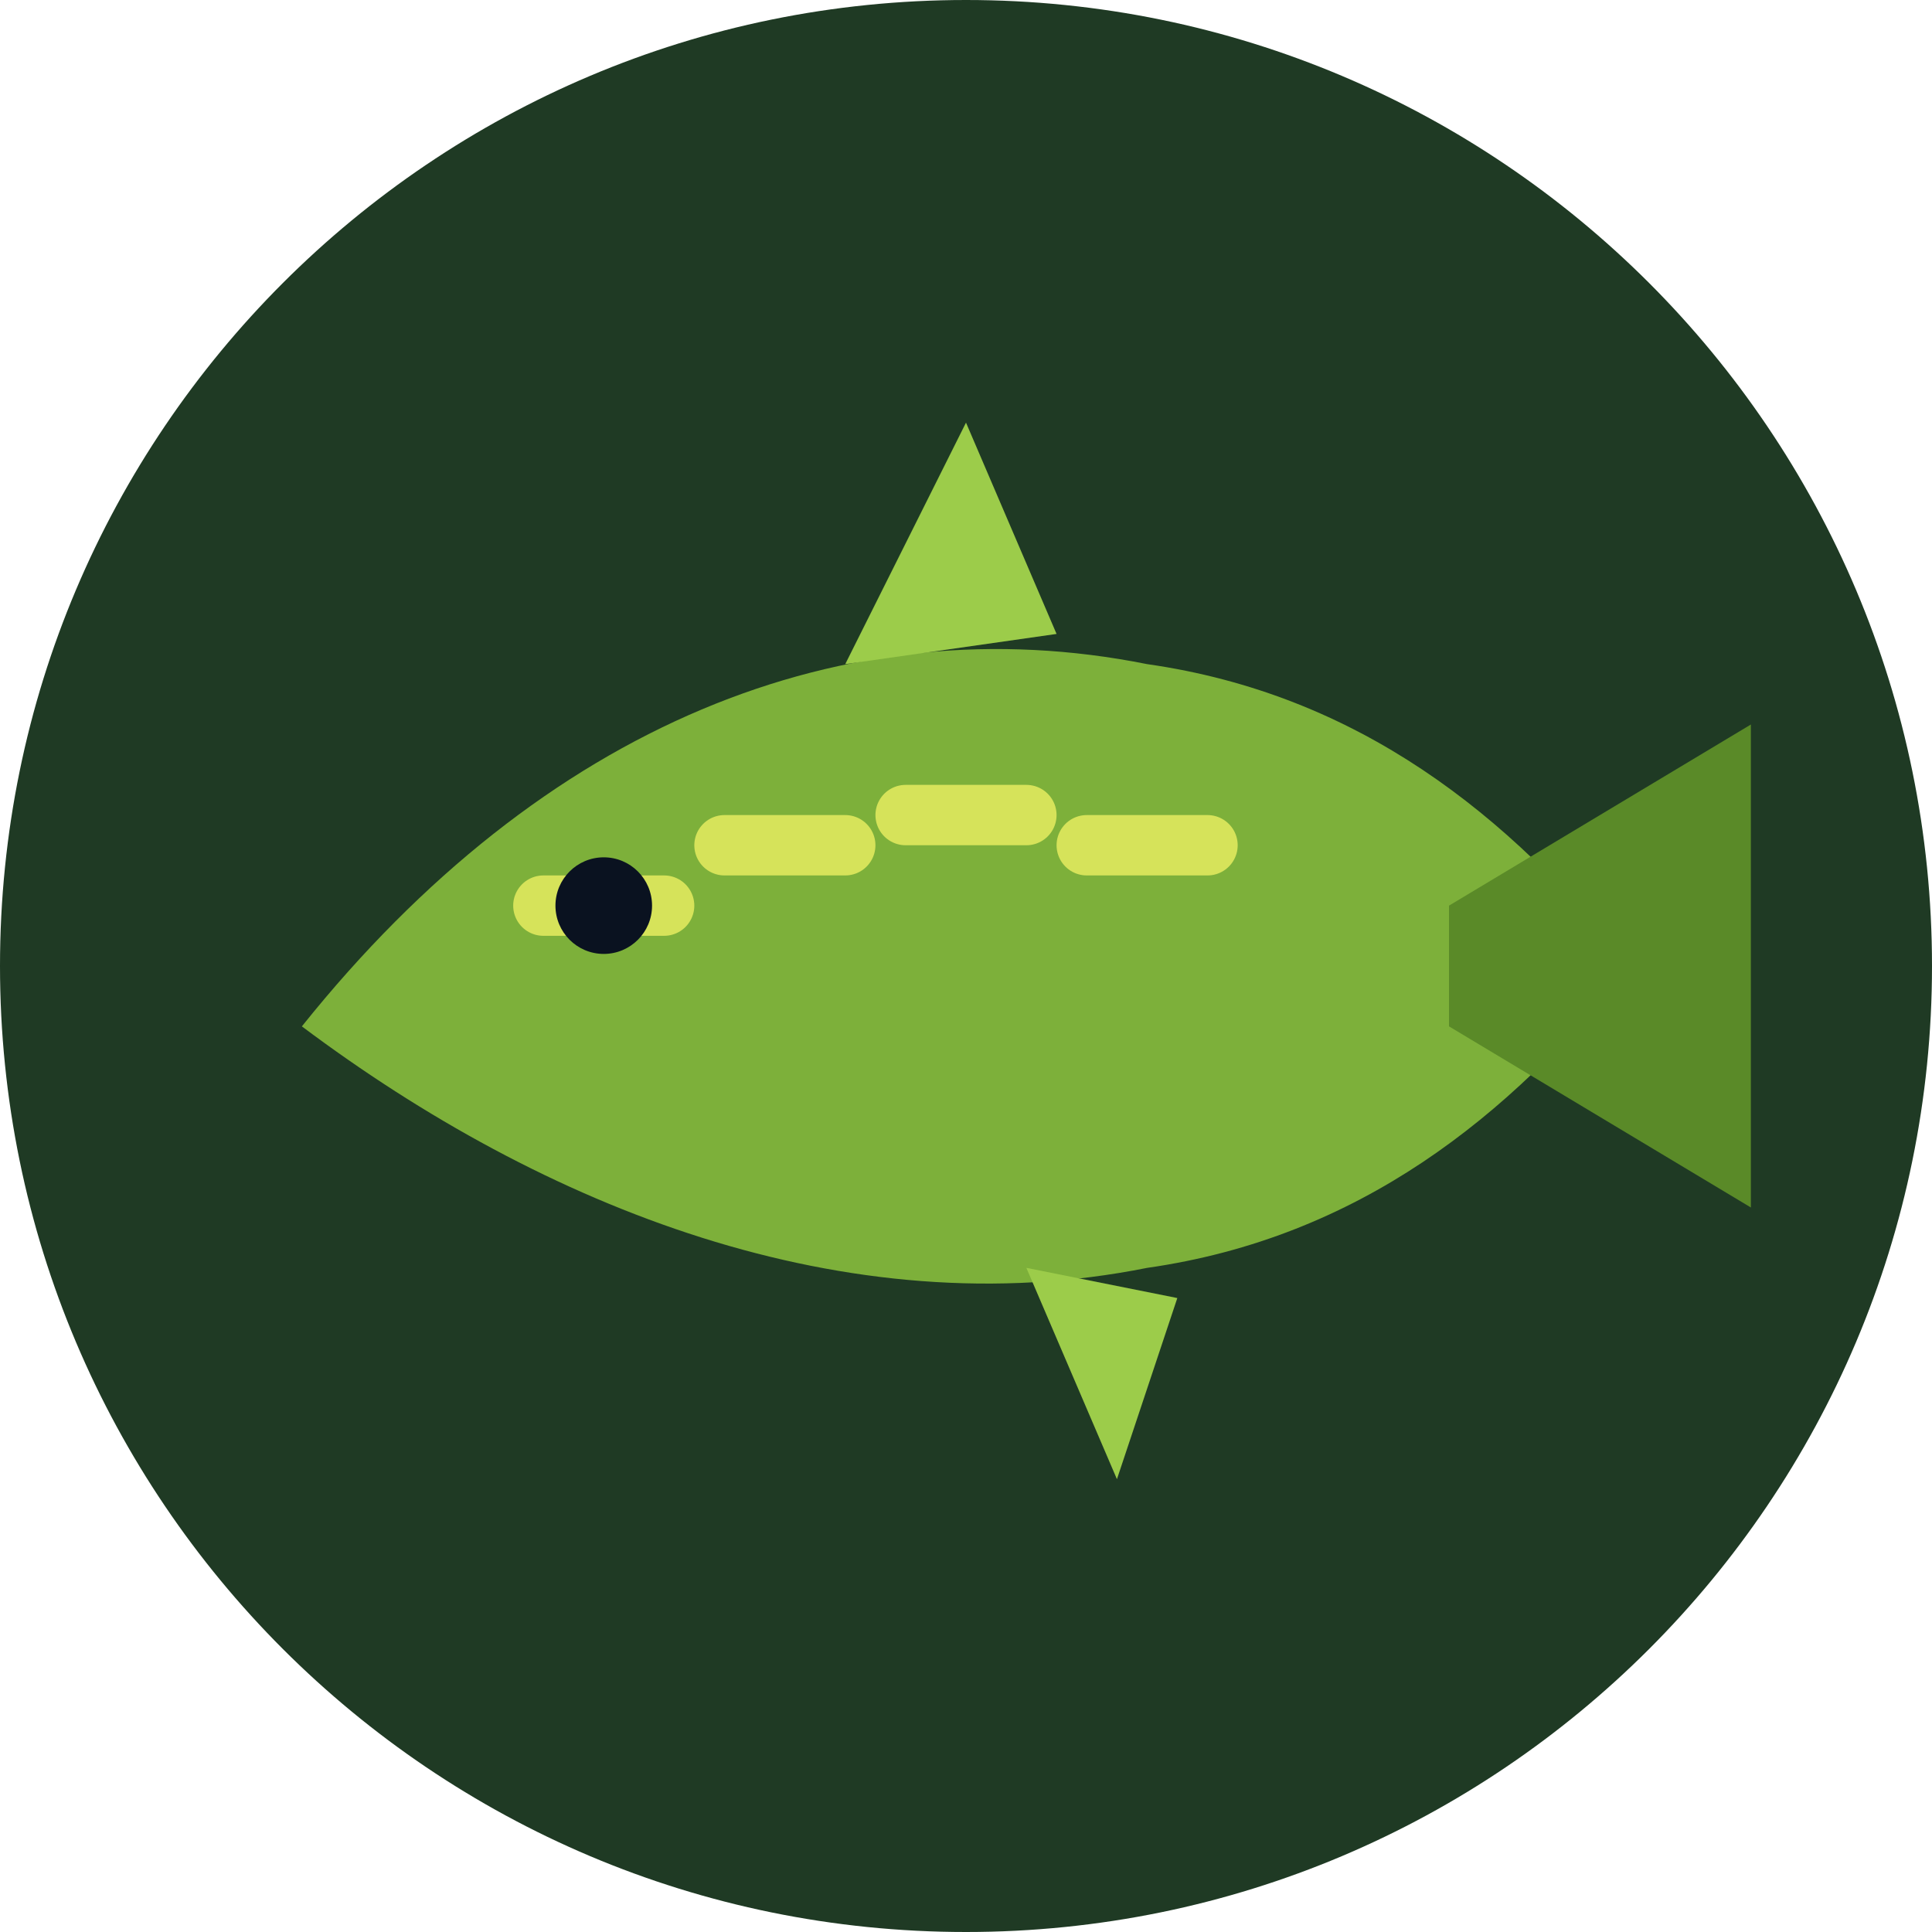
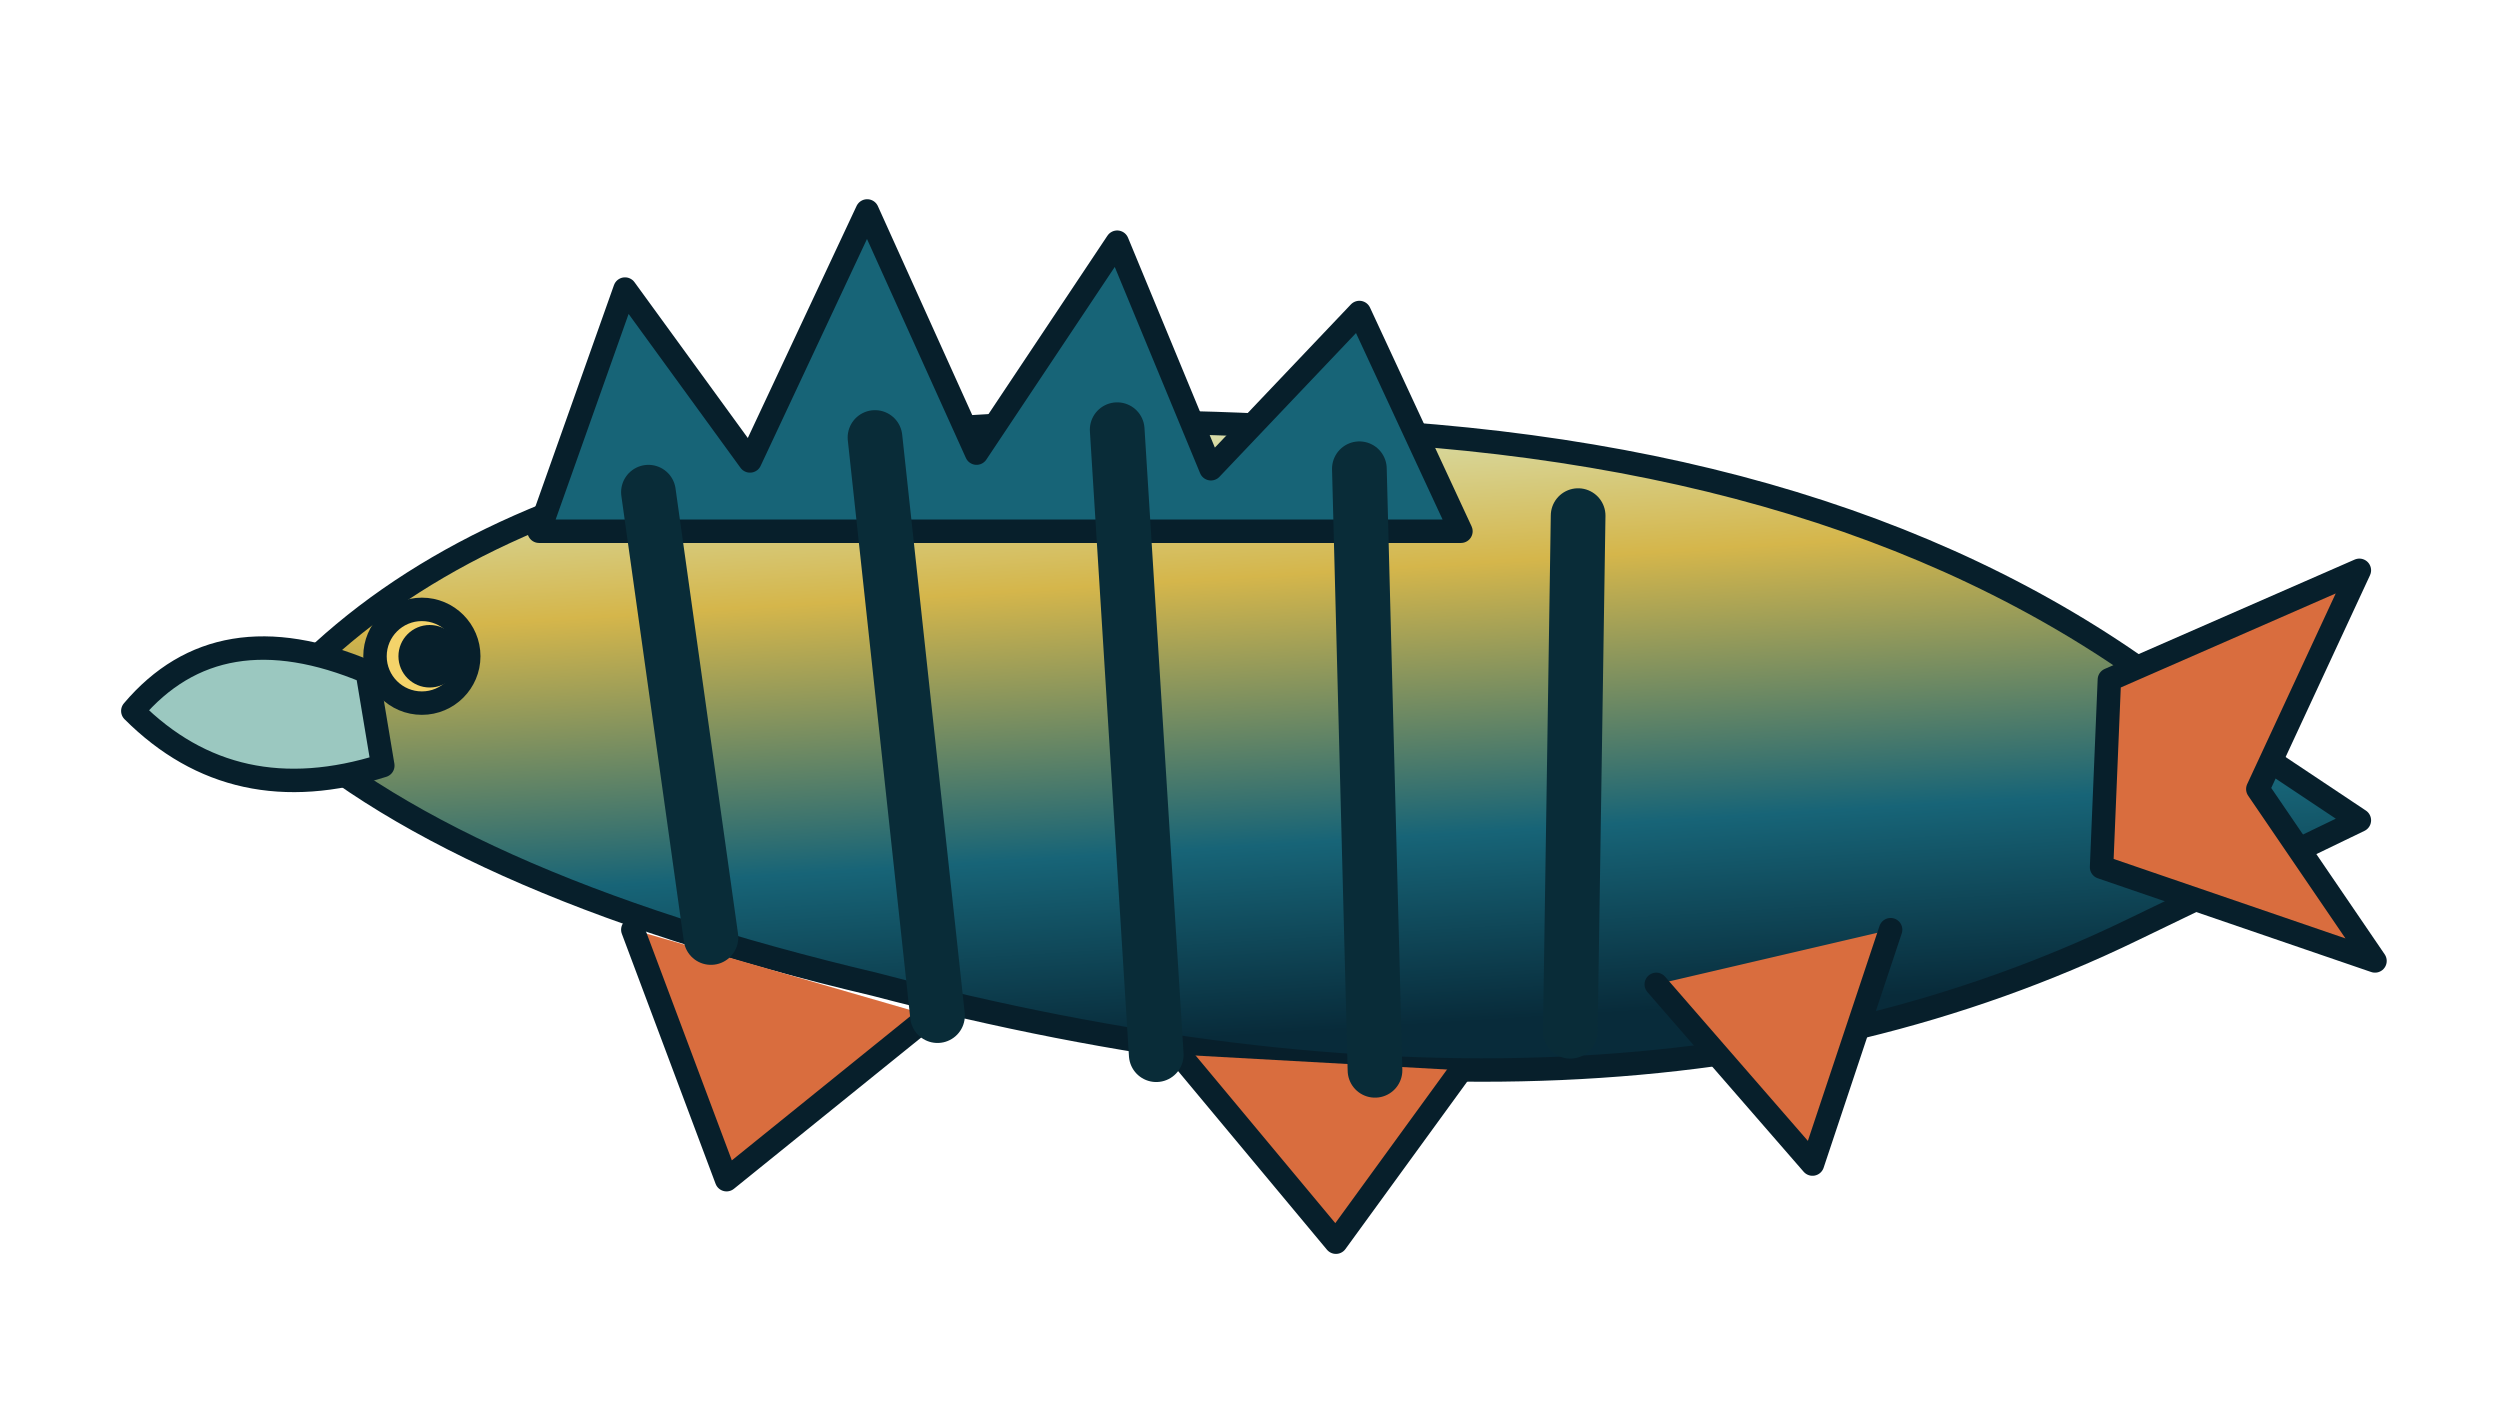
- <svg xmlns="http://www.w3.org/2000/svg" viewBox="0 0 64 64" fill="none">
-   <circle cx="32" cy="32" r="32" fill="#1f3a24" />
-   <path d="M10 34c8-10 18-14 28-12 7 1 12 5 16 10-4 5-9 9-16 10-10 2-20-2-28-8z" fill="#7db03a" />
-   <path d="M18 30h4M24 28h4M30 27h4M36 28h4" stroke="#d6e35a" stroke-width="2" stroke-linecap="round" />
-   <path d="M48 30l10-6v16l-10-6z" fill="#5a8a28" />
-   <circle cx="20" cy="30" r="1.6" fill="#0a1220" />
-   <path d="M28 22l4-8 3 7" fill="#9ccc4a" />
-   <path d="M34 42l3 7 2-6" fill="#9ccc4a" />
+ <svg xmlns="http://www.w3.org/2000/svg" viewBox="0 0 320 180" role="img" aria-labelledby="title">
+   <defs>
+     <linearGradient id="b" x1="0" y1="0" x2=".2" y2="1">
+       <stop stop-color="#D9F0D8" />
+       <stop offset=".32" stop-color="#D5B64B" />
+       <stop offset=".72" stop-color="#176477" />
+       <stop offset="1" stop-color="#082B3A" />
+     </linearGradient>
+   </defs>
+   <g stroke="#071F2B" stroke-width="3" stroke-linecap="round" stroke-linejoin="round">
+     <path d="M34 91Q70 48 171 55Q240 58 281 91L302 105 273 119Q207 151 112 126Q57 113 34 91Z" fill="url(#b)" />
+     <path d="M69 68L80 37 96 59 111 27 125 58 143 31 155 60 174 40 187 68Z" fill="#176477" />
+     <path d="M81 119L93 151 119 130M151 135L171 159 187 137M212 126L232 149 242 119" fill="#D96D3E" />
+     <path d="M270 87L302 73 289 101 304 123 269 111Z" fill="#D96D3E" />
+     <path d="M83 63L91 120M112 56L120 130M143 55L148 135M174 60L176 137M202 66L201 132" stroke="#092C38" stroke-width="7" />
+     <path d="M47 86Q28 78 17 91Q30 104 49 98Z" fill="#9BC8C0" />
+     <circle cx="54" cy="84" r="6" fill="#F4D36A" />
+     <circle cx="55" cy="84" r="2.5" fill="#071F2B" />
+   </g>
</svg>
